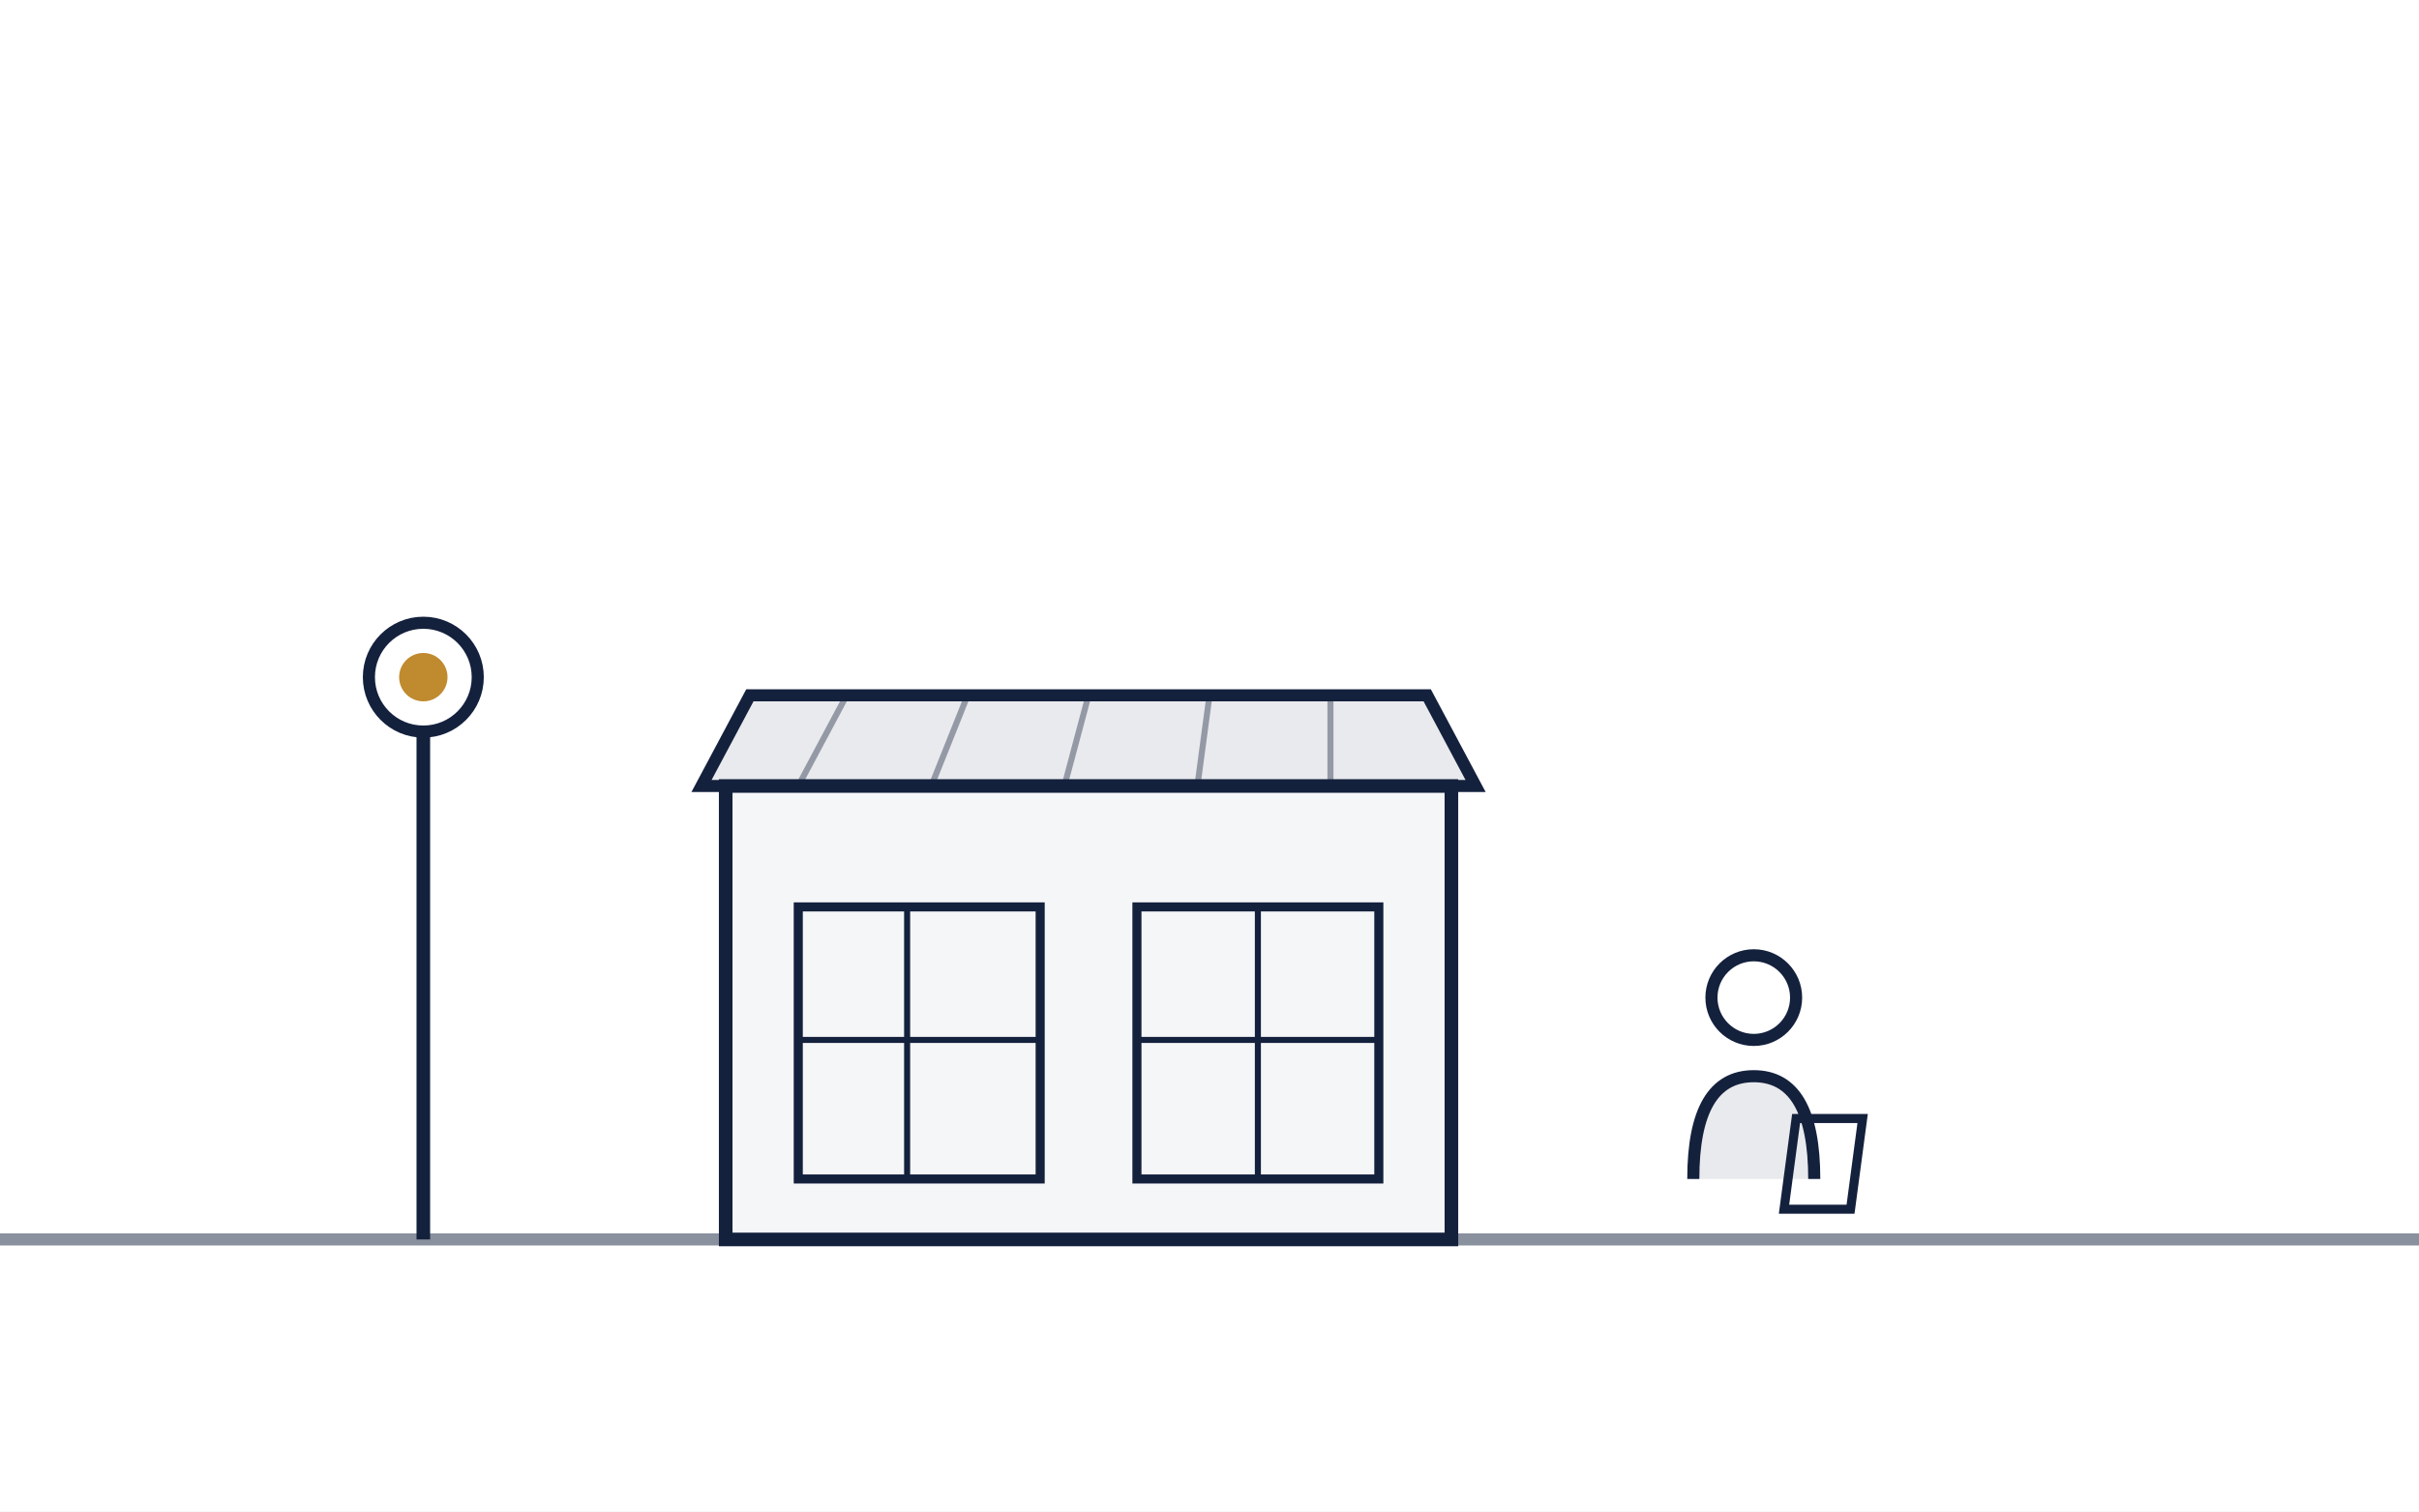
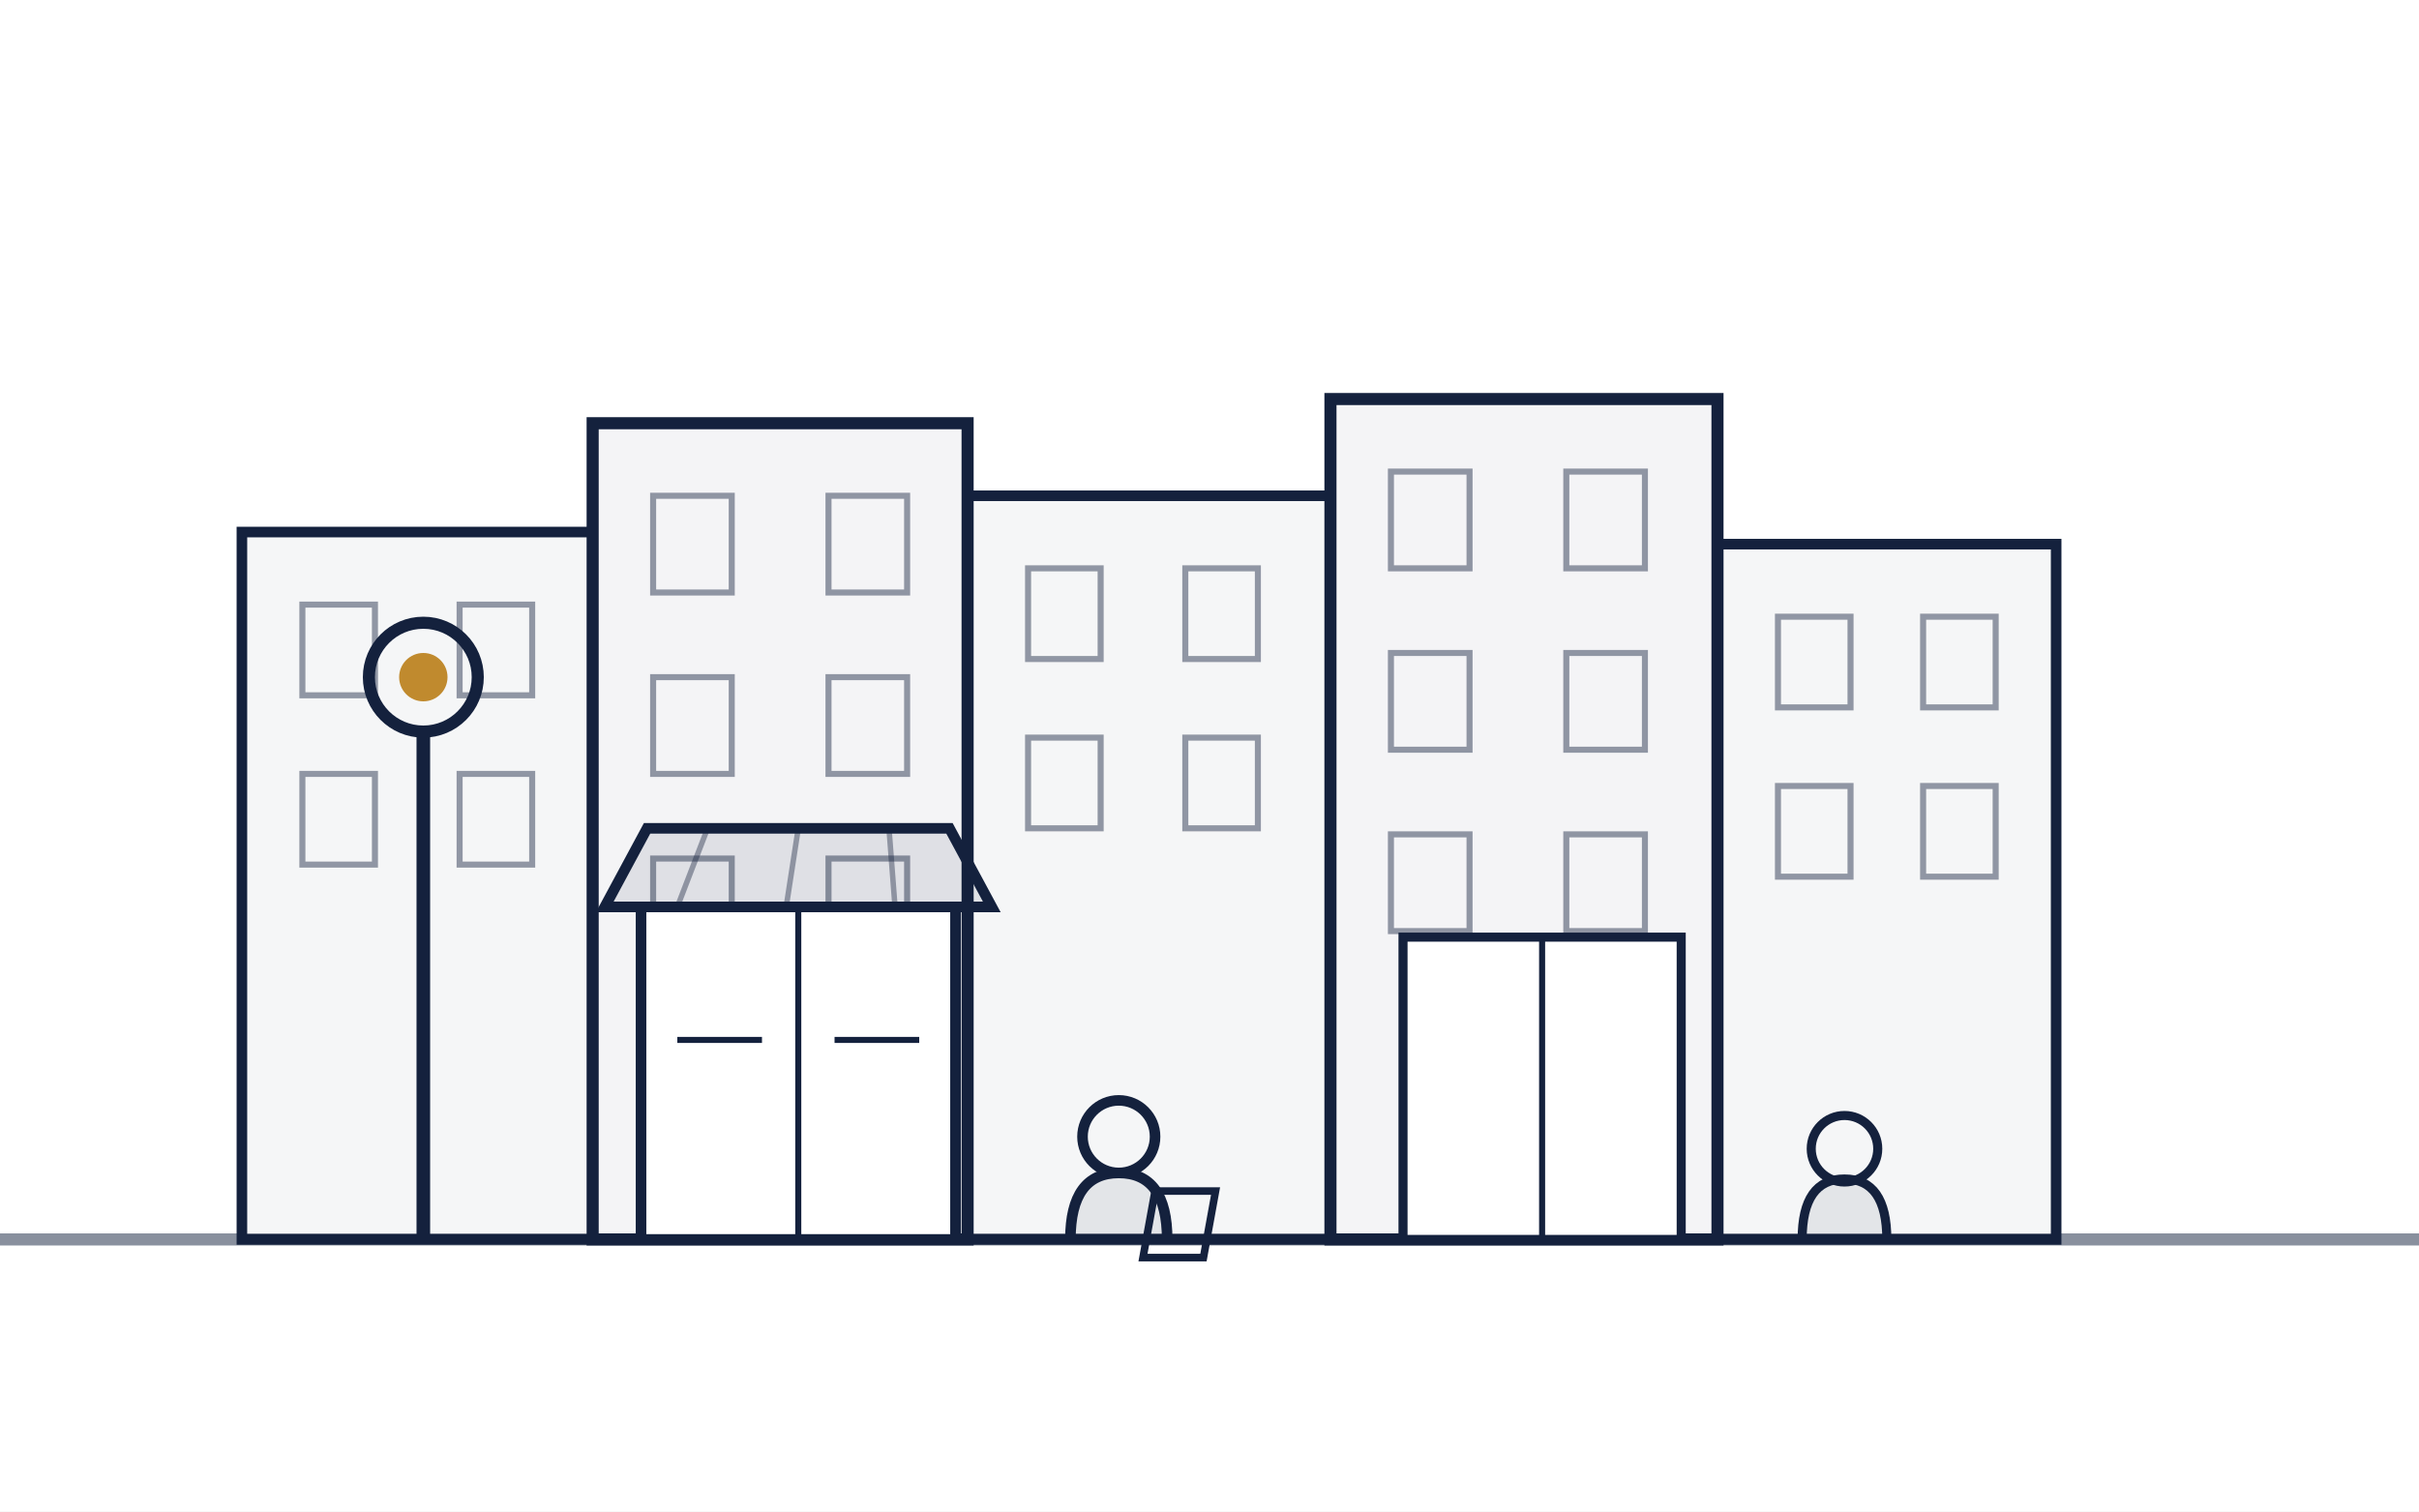
<svg xmlns="http://www.w3.org/2000/svg" viewBox="0 0 400 250">
  <rect width="400" height="250" fill="#ffffff" />
  <line x1="0" y1="205" x2="400" y2="205" stroke="#14213d" stroke-width="2" opacity="0.5" />
-   <rect x="120" y="130" width="120" height="75" fill="#14213d" fill-opacity="0.04" stroke="#14213d" stroke-width="2.25" />
-   <rect x="132" y="150" width="40" height="45" fill="none" stroke="#14213d" stroke-width="1.5" />
-   <rect x="188" y="150" width="40" height="45" fill="none" stroke="#14213d" stroke-width="1.5" />
-   <line x1="150" y1="150" x2="150" y2="195" stroke="#14213d" stroke-width="1" />
-   <line x1="132" y1="172" x2="172" y2="172" stroke="#14213d" stroke-width="1" />
-   <line x1="208" y1="150" x2="208" y2="195" stroke="#14213d" stroke-width="1" />
-   <line x1="188" y1="172" x2="228" y2="172" stroke="#14213d" stroke-width="1" />
-   <path d="M116 130 L244 130 L236 115 L124 115 Z" fill="#14213d" fill-opacity="0.09" stroke="#14213d" stroke-width="2" />
-   <g stroke="#14213d" stroke-width="1" opacity="0.4">
-     <line x1="140" y1="115" x2="132" y2="130" />
-     <line x1="160" y1="115" x2="154" y2="130" />
-     <line x1="180" y1="115" x2="176" y2="130" />
-     <line x1="200" y1="115" x2="198" y2="130" />
-     <line x1="220" y1="115" x2="220" y2="130" />
+   <rect x="40" y="88" width="58" height="117" fill="#14213d" fill-opacity="0.04" stroke="#14213d" stroke-width="1.75" />
+   <rect x="98" y="70" width="62" height="135" fill="#14213d" fill-opacity="0.05" stroke="#14213d" stroke-width="2" />
+   <rect x="160" y="82" width="60" height="123" fill="#14213d" fill-opacity="0.04" stroke="#14213d" stroke-width="1.75" />
+   <rect x="220" y="66" width="64" height="139" fill="#14213d" fill-opacity="0.05" stroke="#14213d" stroke-width="2" />
+   <rect x="284" y="90" width="56" height="115" fill="#14213d" fill-opacity="0.04" stroke="#14213d" stroke-width="1.75" />
+   <g stroke="#14213d" stroke-width="1" opacity="0.45">
+     <rect x="50" y="100" width="12" height="15" fill="none" />
+     <rect x="76" y="100" width="12" height="15" fill="none" />
+     <rect x="50" y="128" width="12" height="15" fill="none" />
+     <rect x="76" y="128" width="12" height="15" fill="none" />
+     <rect x="108" y="82" width="13" height="16" fill="none" />
+     <rect x="137" y="82" width="13" height="16" fill="none" />
+     <rect x="108" y="112" width="13" height="16" fill="none" />
+     <rect x="137" y="112" width="13" height="16" fill="none" />
+     <rect x="108" y="142" width="13" height="16" fill="none" />
+     <rect x="137" y="142" width="13" height="16" fill="none" />
+     <rect x="170" y="94" width="12" height="15" fill="none" />
+     <rect x="196" y="94" width="12" height="15" fill="none" />
+     <rect x="170" y="122" width="12" height="15" fill="none" />
+     <rect x="196" y="122" width="12" height="15" fill="none" />
+     <rect x="230" y="78" width="13" height="16" fill="none" />
+     <rect x="259" y="78" width="13" height="16" fill="none" />
+     <rect x="230" y="108" width="13" height="16" fill="none" />
+     <rect x="259" y="108" width="13" height="16" fill="none" />
+     <rect x="230" y="138" width="13" height="16" fill="none" />
+     <rect x="259" y="138" width="13" height="16" fill="none" />
+     <rect x="294" y="102" width="12" height="15" fill="none" />
+     <rect x="318" y="102" width="12" height="15" fill="none" />
+     <rect x="294" y="130" width="12" height="15" fill="none" />
+     <rect x="318" y="130" width="12" height="15" fill="none" />
  </g>
+   <rect x="106" y="150" width="52" height="55" fill="#ffffff" stroke="#14213d" stroke-width="1.75" />
+   <line x1="132" y1="150" x2="132" y2="205" stroke="#14213d" stroke-width="1" />
+   <line x1="112" y1="172" x2="126" y2="172" stroke="#14213d" stroke-width="1" />
+   <line x1="138" y1="172" x2="152" y2="172" stroke="#14213d" stroke-width="1" />
+   <path d="M100 150 L164 150 L157 137 L107 137 Z" fill="#14213d" fill-opacity="0.09" stroke="#14213d" stroke-width="1.75" />
+   <g stroke="#14213d" stroke-width="0.9" opacity="0.4">
+     <line x1="117" y1="137" x2="112" y2="150" />
+     <line x1="132" y1="137" x2="130" y2="150" />
+     <line x1="147" y1="137" x2="148" y2="150" />
+   </g>
+   <rect x="232" y="155" width="46" height="50" fill="#ffffff" stroke="#14213d" stroke-width="1.5" />
+   <line x1="255" y1="155" x2="255" y2="205" stroke="#14213d" stroke-width="1" />
  <line x1="70" y1="205" x2="70" y2="120" stroke="#14213d" stroke-width="2.25" />
  <circle cx="70" cy="112" r="9" fill="none" stroke="#14213d" stroke-width="2" />
  <circle cx="70" cy="112" r="4" fill="#c08a2e" />
-   <circle cx="290" cy="165" r="7" fill="none" stroke="#14213d" stroke-width="2" />
-   <path d="M280 195 Q280 178 290 178 Q300 178 300 195" fill="#14213d" fill-opacity="0.09" stroke="#14213d" stroke-width="2" />
-   <path d="M297 185 L308 185 L306 200 L295 200 Z" fill="none" stroke="#14213d" stroke-width="1.5" />
+   <circle cx="185" cy="188" r="6" fill="none" stroke="#14213d" stroke-width="1.75" />
+   <path d="M177 205 Q177 194 185 194 Q193 194 193 205" fill="#14213d" fill-opacity="0.08" stroke="#14213d" stroke-width="1.75" />
+   <path d="M191 197 L201 197 L199 208 L189 208 Z" fill="none" stroke="#14213d" stroke-width="1.25" />
+   <circle cx="305" cy="190" r="5.5" fill="none" stroke="#14213d" stroke-width="1.5" />
+   <path d="M298 205 Q298 195 305 195 Q312 195 312 205" fill="#14213d" fill-opacity="0.08" stroke="#14213d" stroke-width="1.5" />
</svg>
